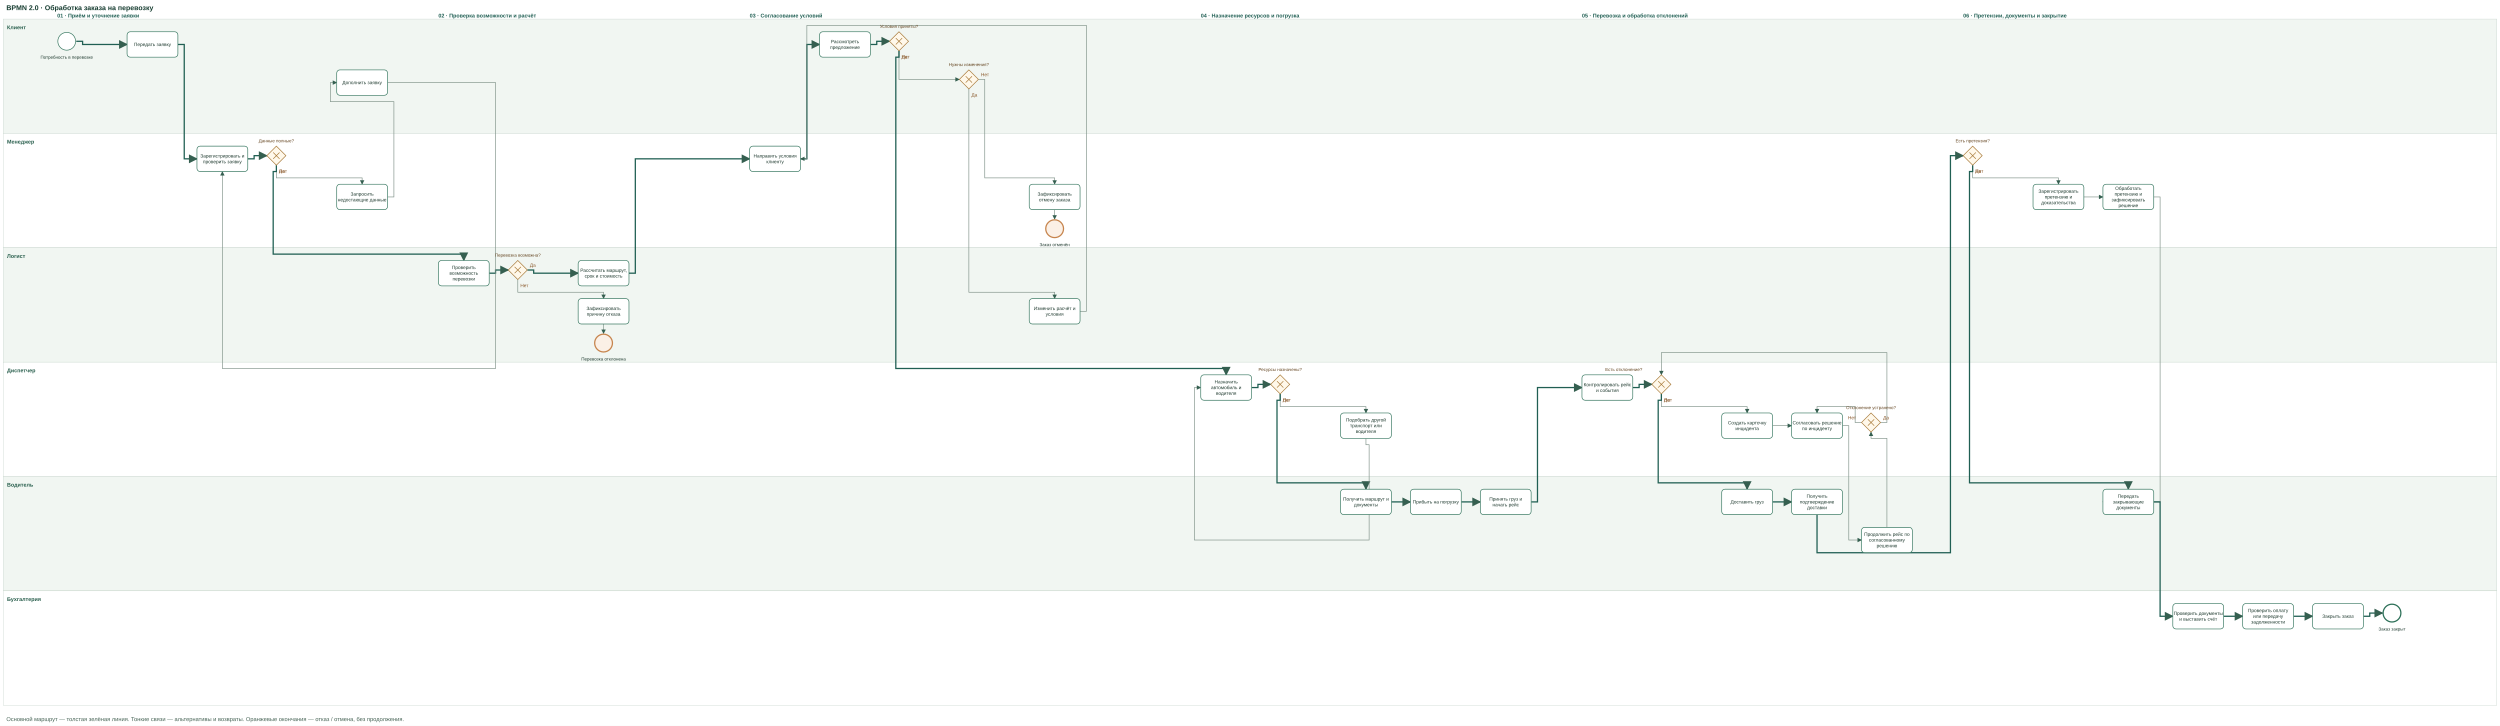
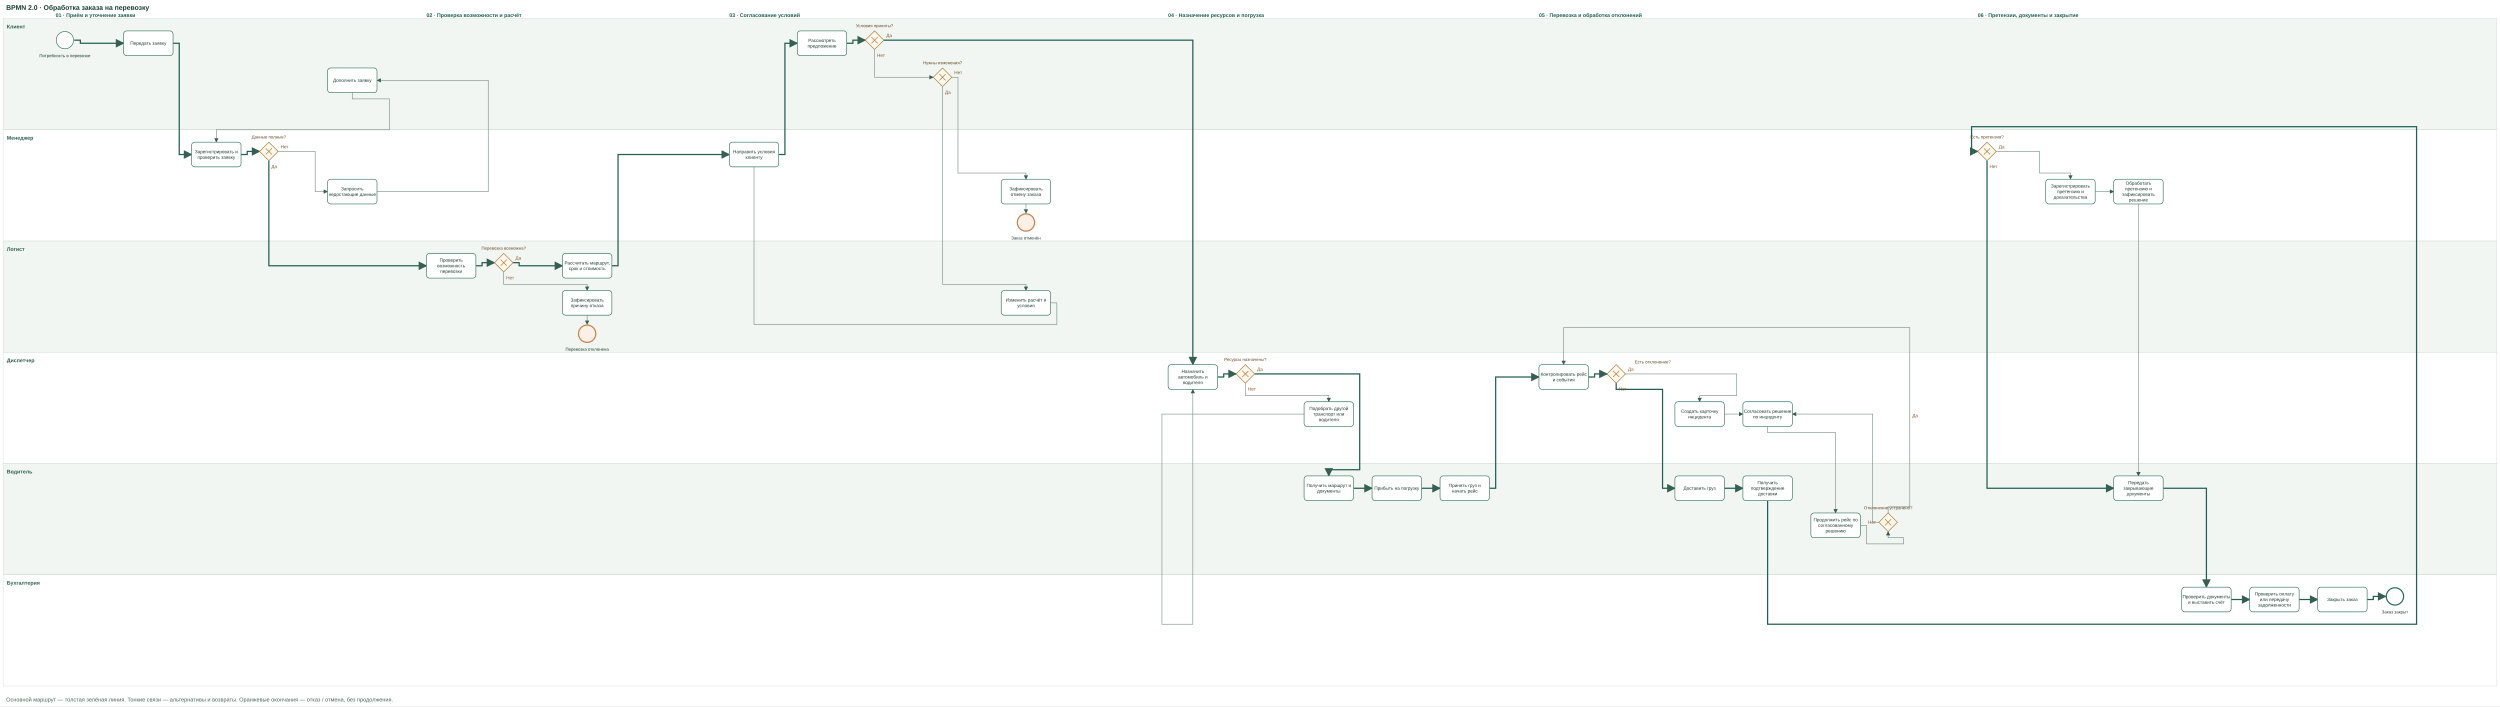
- <svg xmlns="http://www.w3.org/2000/svg" width="7870" height="2285" viewBox="0 0 7870 2285" role="img" aria-label="Обработка заказа на перевозку">
+ <svg xmlns="http://www.w3.org/2000/svg" width="8090" height="2285" viewBox="0 0 8090 2285" role="img" aria-label="Обработка заказа на перевозку">
  <defs>
    <marker id="arrow" viewBox="0 0 10 10" refX="9" refY="5" markerWidth="7" markerHeight="7" orient="auto">
      <path d="M0 0L10 5L0 10Z" fill="#355f50" />
    </marker>
  </defs>
-   <rect width="7870" height="2285" fill="white" />
+   <rect width="8090" height="2285" fill="white" />
  <text x="20" y="32" font-family="Arial" font-size="22" font-weight="bold" fill="#173d31">BPMN 2.0 · Обработка заказа на перевозку</text>
-   <rect x="10" y="60" width="7850" height="360" fill="#f1f6f2" stroke="#bdcec3" />
+   <rect x="10" y="60" width="8070" height="360" fill="#f1f6f2" stroke="#bdcec3" />
  <text x="22" y="92" font-family="Arial" font-size="17" font-weight="bold" fill="#285e4c">Клиент</text>
-   <rect x="10" y="420" width="7850" height="360" fill="white" stroke="#bdcec3" />
+   <rect x="10" y="420" width="8070" height="360" fill="white" stroke="#bdcec3" />
  <text x="22" y="452" font-family="Arial" font-size="17" font-weight="bold" fill="#285e4c">Менеджер</text>
-   <rect x="10" y="780" width="7850" height="360" fill="#f1f6f2" stroke="#bdcec3" />
+   <rect x="10" y="780" width="8070" height="360" fill="#f1f6f2" stroke="#bdcec3" />
  <text x="22" y="812" font-family="Arial" font-size="17" font-weight="bold" fill="#285e4c">Логист</text>
-   <rect x="10" y="1140" width="7850" height="360" fill="white" stroke="#bdcec3" />
+   <rect x="10" y="1140" width="8070" height="360" fill="white" stroke="#bdcec3" />
  <text x="22" y="1172" font-family="Arial" font-size="17" font-weight="bold" fill="#285e4c">Диспетчер</text>
-   <rect x="10" y="1500" width="7850" height="360" fill="#f1f6f2" stroke="#bdcec3" />
+   <rect x="10" y="1500" width="8070" height="360" fill="#f1f6f2" stroke="#bdcec3" />
  <text x="22" y="1532" font-family="Arial" font-size="17" font-weight="bold" fill="#285e4c">Водитель</text>
-   <rect x="10" y="1860" width="7850" height="360" fill="white" stroke="#bdcec3" />
+   <rect x="10" y="1860" width="8070" height="360" fill="white" stroke="#bdcec3" />
  <text x="22" y="1892" font-family="Arial" font-size="17" font-weight="bold" fill="#285e4c">Бухгалтерия</text>
  <text x="180" y="55" font-family="Arial" font-size="17" font-weight="bold" fill="#205f53">01 · Приём и уточнение заявки</text>
  <text x="1380" y="55" font-family="Arial" font-size="17" font-weight="bold" fill="#205f53">02 · Проверка возможности и расчёт</text>
  <text x="2360" y="55" font-family="Arial" font-size="17" font-weight="bold" fill="#205f53">03 · Согласование условий</text>
  <text x="3780" y="55" font-family="Arial" font-size="17" font-weight="bold" fill="#205f53">04 · Назначение ресурсов и погрузка</text>
  <text x="4980" y="55" font-family="Arial" font-size="17" font-weight="bold" fill="#205f53">05 · Перевозка и обработка отклонений</text>
-   <text x="6180" y="55" font-family="Arial" font-size="17" font-weight="bold" fill="#205f53">06 · Претензии, документы и закрытие</text>
+   <text x="6400" y="55" font-family="Arial" font-size="17" font-weight="bold" fill="#205f53">06 · Претензии, документы и закрытие</text>
  <text x="20" y="2270" font-family="Arial" font-size="18" fill="#466355">Основной маршрут — толстая зелёная линия. Тонкие связи — альтернативы и возвраты. Оранжевые окончания — отказ / отмена, без продолжения.</text>
  <polyline points="240,130 260,130 260,140 400,140" fill="none" stroke="#205f53" stroke-width="4" marker-end="url(#arrow)" />
  <polyline points="560,140 580,140 580,500 620,500" fill="none" stroke="#205f53" stroke-width="4" marker-end="url(#arrow)" />
  <polyline points="780,500 800,500 800,490 840,490" fill="none" stroke="#205f53" stroke-width="4" marker-end="url(#arrow)" />
-   <polyline points="1220,620 1240,620 1240,320 1040,320 1040,260 1060,260" fill="none" stroke="#7c8f86" stroke-width="2" marker-end="url(#arrow)" />
+   <polyline points="1220,620 1580,620 1580,260 1220,260" fill="none" stroke="#7c8f86" stroke-width="2" marker-end="url(#arrow)" />
  <polyline points="1540,860 1560,860 1560,850 1600,850" fill="none" stroke="#205f53" stroke-width="4" marker-end="url(#arrow)" />
  <polyline points="1900,1020 1900,1050" fill="none" stroke="#7c8f86" stroke-width="2" marker-end="url(#arrow)" />
  <polyline points="1980,860 2000,860 2000,500 2360,500" fill="none" stroke="#205f53" stroke-width="4" marker-end="url(#arrow)" />
  <polyline points="2520,500 2540,500 2540,140 2580,140" fill="none" stroke="#205f53" stroke-width="4" marker-end="url(#arrow)" />
  <polyline points="2740,140 2760,140 2760,130 2800,130" fill="none" stroke="#205f53" stroke-width="4" marker-end="url(#arrow)" />
  <polyline points="3320,660 3320,690" fill="none" stroke="#7c8f86" stroke-width="2" marker-end="url(#arrow)" />
  <polyline points="3940,1220 3960,1220 3960,1210 4000,1210" fill="none" stroke="#205f53" stroke-width="4" marker-end="url(#arrow)" />
  <polyline points="4380,1580 4440,1580" fill="none" stroke="#205f53" stroke-width="4" marker-end="url(#arrow)" />
  <polyline points="4600,1580 4660,1580" fill="none" stroke="#205f53" stroke-width="4" marker-end="url(#arrow)" />
  <polyline points="4820,1580 4840,1580 4840,1220 4980,1220" fill="none" stroke="#205f53" stroke-width="4" marker-end="url(#arrow)" />
  <polyline points="5140,1220 5160,1220 5160,1210 5200,1210" fill="none" stroke="#205f53" stroke-width="4" marker-end="url(#arrow)" />
  <polyline points="5580,1340 5640,1340" fill="none" stroke="#7c8f86" stroke-width="2" marker-end="url(#arrow)" />
-   <polyline points="5800,1340 5820,1340 5820,1700 5860,1700" fill="none" stroke="#7c8f86" stroke-width="2" marker-end="url(#arrow)" />
-   <polyline points="5940,1660 5940,1380 5890,1380 5890,1360" fill="none" stroke="#7c8f86" stroke-width="2" marker-end="url(#arrow)" />
+   <polyline points="5720,1380 5720,1400 5940,1400 5940,1660" fill="none" stroke="#7c8f86" stroke-width="2" marker-end="url(#arrow)" />
+   <polyline points="6020,1700 6040,1700 6040,1760 6160,1760 6160,1740 6110,1740 6110,1720" fill="none" stroke="#7c8f86" stroke-width="2" marker-end="url(#arrow)" />
  <polyline points="5580,1580 5640,1580" fill="none" stroke="#205f53" stroke-width="4" marker-end="url(#arrow)" />
-   <polyline points="5720,1620 5720,1740 6140,1740 6140,490 6180,490" fill="none" stroke="#205f53" stroke-width="4" marker-end="url(#arrow)" />
-   <polyline points="6560,620 6620,620" fill="none" stroke="#7c8f86" stroke-width="2" marker-end="url(#arrow)" />
-   <polyline points="6780,620 6800,620 6800,1580 6620,1580" fill="none" stroke="#7c8f86" stroke-width="2" marker-end="url(#arrow)" />
-   <polyline points="6780,1580 6800,1580 6800,1940 6840,1940" fill="none" stroke="#205f53" stroke-width="4" marker-end="url(#arrow)" />
-   <polyline points="7000,1940 7060,1940" fill="none" stroke="#205f53" stroke-width="4" marker-end="url(#arrow)" />
+   <polyline points="5720,1620 5720,2020 7820,2020 7820,410 6380,410 6380,490 6400,490" fill="none" stroke="#205f53" stroke-width="4" marker-end="url(#arrow)" />
+   <polyline points="6780,620 6840,620" fill="none" stroke="#7c8f86" stroke-width="2" marker-end="url(#arrow)" />
+   <polyline points="6920,660 6920,1540" fill="none" stroke="#7c8f86" stroke-width="2" marker-end="url(#arrow)" />
+   <polyline points="7000,1580 7140,1580 7140,1900" fill="none" stroke="#205f53" stroke-width="4" marker-end="url(#arrow)" />
  <polyline points="7220,1940 7280,1940" fill="none" stroke="#205f53" stroke-width="4" marker-end="url(#arrow)" />
-   <polyline points="7440,1940 7460,1940 7460,1930 7500,1930" fill="none" stroke="#205f53" stroke-width="4" marker-end="url(#arrow)" />
-   <polyline points="870,520 870,560 1140,560 1140,580" fill="none" stroke="#7c8f86" stroke-width="2" marker-end="url(#arrow)" />
-   <text x="878" y="544" font-family="Arial" font-size="15" fill="#8a592b">Нет</text>
-   <polyline points="870,520 870,540 860,540 860,800 1460,800 1460,820" fill="none" stroke="#205f53" stroke-width="4" marker-end="url(#arrow)" />
+   <polyline points="7440,1940 7500,1940" fill="none" stroke="#205f53" stroke-width="4" marker-end="url(#arrow)" />
+   <polyline points="7660,1940 7680,1940 7680,1930 7720,1930" fill="none" stroke="#205f53" stroke-width="4" marker-end="url(#arrow)" />
+   <polyline points="900,490 1020,490 1020,620 1060,620" fill="none" stroke="#7c8f86" stroke-width="2" marker-end="url(#arrow)" />
+   <text x="908" y="480" font-family="Arial" font-size="15" fill="#8a592b">Нет</text>
+   <polyline points="870,520 870,860 1380,860" fill="none" stroke="#205f53" stroke-width="4" marker-end="url(#arrow)" />
  <text x="878" y="544" font-family="Arial" font-size="15" fill="#8a592b">Да</text>
  <polyline points="1630,880 1630,920 1900,920 1900,940" fill="none" stroke="#7c8f86" stroke-width="2" marker-end="url(#arrow)" />
  <text x="1638" y="904" font-family="Arial" font-size="15" fill="#8a592b">Нет</text>
  <polyline points="1660,850 1680,850 1680,860 1820,860" fill="none" stroke="#205f53" stroke-width="4" marker-end="url(#arrow)" />
  <text x="1668" y="840" font-family="Arial" font-size="15" fill="#8a592b">Да</text>
  <polyline points="2830,160 2830,250 3020,250" fill="none" stroke="#7c8f86" stroke-width="2" marker-end="url(#arrow)" />
  <text x="2838" y="184" font-family="Arial" font-size="15" fill="#8a592b">Нет</text>
-   <polyline points="2830,160 2830,180 2820,180 2820,1160 3860,1160 3860,1180" fill="none" stroke="#205f53" stroke-width="4" marker-end="url(#arrow)" />
-   <text x="2838" y="184" font-family="Arial" font-size="15" fill="#8a592b">Да</text>
+   <polyline points="2860,130 3860,130 3860,1180" fill="none" stroke="#205f53" stroke-width="4" marker-end="url(#arrow)" />
+   <text x="2868" y="120" font-family="Arial" font-size="15" fill="#8a592b">Да</text>
  <polyline points="3050,280 3050,920 3320,920 3320,940" fill="none" stroke="#7c8f86" stroke-width="2" marker-end="url(#arrow)" />
  <text x="3058" y="304" font-family="Arial" font-size="15" fill="#8a592b">Да</text>
  <polyline points="3080,250 3100,250 3100,560 3320,560 3320,580" fill="none" stroke="#7c8f86" stroke-width="2" marker-end="url(#arrow)" />
  <text x="3088" y="240" font-family="Arial" font-size="15" fill="#8a592b">Нет</text>
  <polyline points="4030,1240 4030,1280 4300,1280 4300,1300" fill="none" stroke="#7c8f86" stroke-width="2" marker-end="url(#arrow)" />
  <text x="4038" y="1264" font-family="Arial" font-size="15" fill="#8a592b">Нет</text>
-   <polyline points="4030,1240 4030,1260 4020,1260 4020,1520 4300,1520 4300,1540" fill="none" stroke="#205f53" stroke-width="4" marker-end="url(#arrow)" />
-   <text x="4038" y="1264" font-family="Arial" font-size="15" fill="#8a592b">Да</text>
-   <polyline points="5230,1240 5230,1280 5500,1280 5500,1300" fill="none" stroke="#7c8f86" stroke-width="2" marker-end="url(#arrow)" />
-   <text x="5238" y="1264" font-family="Arial" font-size="15" fill="#8a592b">Да</text>
-   <polyline points="5230,1240 5230,1260 5220,1260 5220,1520 5500,1520 5500,1540" fill="none" stroke="#205f53" stroke-width="4" marker-end="url(#arrow)" />
+   <polyline points="4060,1210 4400,1210 4400,1520 4300,1520 4300,1540" fill="none" stroke="#205f53" stroke-width="4" marker-end="url(#arrow)" />
+   <text x="4068" y="1200" font-family="Arial" font-size="15" fill="#8a592b">Да</text>
+   <polyline points="5260,1210 5620,1210 5620,1280 5500,1280 5500,1300" fill="none" stroke="#7c8f86" stroke-width="2" marker-end="url(#arrow)" />
+   <text x="5268" y="1200" font-family="Arial" font-size="15" fill="#8a592b">Да</text>
+   <polyline points="5230,1240 5230,1260 5380,1260 5380,1580 5420,1580" fill="none" stroke="#205f53" stroke-width="4" marker-end="url(#arrow)" />
  <text x="5238" y="1264" font-family="Arial" font-size="15" fill="#8a592b">Нет</text>
-   <polyline points="5860,1330 5840,1330 5840,1280 5720,1280 5720,1300" fill="none" stroke="#7c8f86" stroke-width="2" marker-end="url(#arrow)" />
-   <text x="5830" y="1320" text-anchor="middle" font-family="Arial" font-size="15" fill="#8a592b">Нет</text>
-   <polyline points="6210,520 6210,560 6480,560 6480,580" fill="none" stroke="#7c8f86" stroke-width="2" marker-end="url(#arrow)" />
-   <text x="6218" y="544" font-family="Arial" font-size="15" fill="#8a592b">Да</text>
-   <polyline points="6210,520 6210,540 6200,540 6200,1520 6700,1520 6700,1540" fill="none" stroke="#205f53" stroke-width="4" marker-end="url(#arrow)" />
-   <text x="6218" y="544" font-family="Arial" font-size="15" fill="#8a592b">Нет</text>
-   <polyline points="5920,1330 5940,1330 5940,1110 5230,1110 5230,1180" fill="none" stroke="#7c8f86" stroke-width="2" marker-end="url(#arrow)" />
-   <text x="5928" y="1320" font-family="Arial" font-size="15" fill="#8a592b">Да</text>
-   <polyline points="1220,260 1560,260 1560,1160 700,1160 700,540" fill="none" stroke="#7c8f86" stroke-width="2" marker-end="url(#arrow)" />
-   <polyline points="3400,980 3420,980 3420,80 2540,80 2540,500 2520,500" fill="none" stroke="#7c8f86" stroke-width="2" marker-end="url(#arrow)" />
-   <polyline points="4300,1380 4300,1400 4310,1400 4310,1700 3760,1700 3760,1220 3780,1220" fill="none" stroke="#7c8f86" stroke-width="2" marker-end="url(#arrow)" />
+   <polyline points="6080,1690 6060,1690 6060,1340 5800,1340" fill="none" stroke="#7c8f86" stroke-width="2" marker-end="url(#arrow)" />
+   <text x="6045" y="1695" font-family="Arial" font-size="15" fill="#8a592b">Нет</text>
+   <polyline points="6460,490 6600,490 6600,560 6700,560 6700,580" fill="none" stroke="#7c8f86" stroke-width="2" marker-end="url(#arrow)" />
+   <text x="6468" y="480" font-family="Arial" font-size="15" fill="#8a592b">Да</text>
+   <polyline points="6430,520 6430,1580 6840,1580" fill="none" stroke="#205f53" stroke-width="4" marker-end="url(#arrow)" />
+   <text x="6438" y="544" font-family="Arial" font-size="15" fill="#8a592b">Нет</text>
+   <polyline points="6110,1660 6110,1640 6180,1640 6180,1060 5060,1060 5060,1180" fill="none" stroke="#7c8f86" stroke-width="2" marker-end="url(#arrow)" />
+   <text x="6188" y="1350" font-family="Arial" font-size="15" fill="#8a592b">Да</text>
+   <polyline points="1140,300 1140,320 1260,320 1260,420 700,420 700,460" fill="none" stroke="#7c8f86" stroke-width="2" marker-end="url(#arrow)" />
+   <polyline points="3400,980 3420,980 3420,1050 2440,1050 2440,460" fill="none" stroke="#7c8f86" stroke-width="2" marker-end="url(#arrow)" />
+   <polyline points="4220,1340 3760,1340 3760,2020 3860,2020 3860,1260" fill="none" stroke="#7c8f86" stroke-width="2" marker-end="url(#arrow)" />
  <circle cx="210" cy="130" r="28" fill="white" stroke="#2d7058" stroke-width="2" />
  <text x="210" y="185" text-anchor="middle" font-family="Arial" font-size="14" fill="#203b30">Потребность в перевозке</text>
  <rect x="400" y="100" width="160" height="80" rx="10" fill="white" stroke="#2d7058" stroke-width="2" />
  <text x="480.0" y="145.0" text-anchor="middle" font-family="Arial" font-size="15" fill="#203b30">Передать заявку</text>
  <rect x="620" y="460" width="160" height="80" rx="10" fill="white" stroke="#2d7058" stroke-width="2" />
  <text x="700.0" y="496.0" text-anchor="middle" font-family="Arial" font-size="15" fill="#203b30">Зарегистрировать и</text>
  <text x="700.0" y="514.0" text-anchor="middle" font-family="Arial" font-size="15" fill="#203b30">проверить заявку</text>
  <path d="M870 460l30 30-30 30-30-30Z" fill="#fff8ea" stroke="#a57532" stroke-width="2" />
  <path d="M860 480l20 20m0-20-20 20" stroke="#a57532" stroke-width="2" />
  <text x="870" y="448" text-anchor="middle" font-family="Arial" font-size="14" fill="#664723">Данные полные?</text>
  <rect x="1060" y="580" width="160" height="80" rx="10" fill="white" stroke="#2d7058" stroke-width="2" />
  <text x="1140.0" y="616.0" text-anchor="middle" font-family="Arial" font-size="15" fill="#203b30">Запросить</text>
  <text x="1140.0" y="634.0" text-anchor="middle" font-family="Arial" font-size="15" fill="#203b30">недостающие данные</text>
  <rect x="1060" y="220" width="160" height="80" rx="10" fill="white" stroke="#2d7058" stroke-width="2" />
  <text x="1140.0" y="265.0" text-anchor="middle" font-family="Arial" font-size="15" fill="#203b30">Дополнить заявку</text>
  <rect x="1380" y="820" width="160" height="80" rx="10" fill="white" stroke="#2d7058" stroke-width="2" />
  <text x="1460.0" y="847.0" text-anchor="middle" font-family="Arial" font-size="15" fill="#203b30">Проверить</text>
  <text x="1460.0" y="865.0" text-anchor="middle" font-family="Arial" font-size="15" fill="#203b30">возможность</text>
  <text x="1460.0" y="883.0" text-anchor="middle" font-family="Arial" font-size="15" fill="#203b30">перевозки</text>
  <path d="M1630 820l30 30-30 30-30-30Z" fill="#fff8ea" stroke="#a57532" stroke-width="2" />
  <path d="M1620 840l20 20m0-20-20 20" stroke="#a57532" stroke-width="2" />
  <text x="1630" y="808" text-anchor="middle" font-family="Arial" font-size="14" fill="#664723">Перевозка возможна?</text>
  <rect x="1820" y="820" width="160" height="80" rx="10" fill="white" stroke="#2d7058" stroke-width="2" />
  <text x="1900.0" y="856.0" text-anchor="middle" font-family="Arial" font-size="15" fill="#203b30">Рассчитать маршрут,</text>
  <text x="1900.0" y="874.0" text-anchor="middle" font-family="Arial" font-size="15" fill="#203b30">срок и стоимость</text>
  <rect x="1820" y="940" width="160" height="80" rx="10" fill="white" stroke="#2d7058" stroke-width="2" />
  <text x="1900.0" y="976.0" text-anchor="middle" font-family="Arial" font-size="15" fill="#203b30">Зафиксировать</text>
  <text x="1900.0" y="994.0" text-anchor="middle" font-family="Arial" font-size="15" fill="#203b30">причину отказа</text>
  <circle cx="1900" cy="1080" r="28" fill="#fbf0e6" stroke="#c6844d" stroke-width="4" />
  <text x="1900" y="1135" text-anchor="middle" font-family="Arial" font-size="14" fill="#203b30">Перевозка отклонена</text>
  <rect x="2360" y="460" width="160" height="80" rx="10" fill="white" stroke="#2d7058" stroke-width="2" />
  <text x="2440.0" y="496.0" text-anchor="middle" font-family="Arial" font-size="15" fill="#203b30">Направить условия</text>
  <text x="2440.0" y="514.0" text-anchor="middle" font-family="Arial" font-size="15" fill="#203b30">клиенту</text>
  <rect x="2580" y="100" width="160" height="80" rx="10" fill="white" stroke="#2d7058" stroke-width="2" />
  <text x="2660.0" y="136.0" text-anchor="middle" font-family="Arial" font-size="15" fill="#203b30">Рассмотреть</text>
  <text x="2660.0" y="154.0" text-anchor="middle" font-family="Arial" font-size="15" fill="#203b30">предложение</text>
  <path d="M2830 100l30 30-30 30-30-30Z" fill="#fff8ea" stroke="#a57532" stroke-width="2" />
  <path d="M2820 120l20 20m0-20-20 20" stroke="#a57532" stroke-width="2" />
  <text x="2830" y="88" text-anchor="middle" font-family="Arial" font-size="14" fill="#664723">Условия приняты?</text>
  <path d="M3050 220l30 30-30 30-30-30Z" fill="#fff8ea" stroke="#a57532" stroke-width="2" />
  <path d="M3040 240l20 20m0-20-20 20" stroke="#a57532" stroke-width="2" />
  <text x="3050" y="208" text-anchor="middle" font-family="Arial" font-size="14" fill="#664723">Нужны изменения?</text>
  <rect x="3240" y="940" width="160" height="80" rx="10" fill="white" stroke="#2d7058" stroke-width="2" />
  <text x="3320.0" y="976.0" text-anchor="middle" font-family="Arial" font-size="15" fill="#203b30">Изменить расчёт и</text>
  <text x="3320.0" y="994.0" text-anchor="middle" font-family="Arial" font-size="15" fill="#203b30">условия</text>
  <rect x="3240" y="580" width="160" height="80" rx="10" fill="white" stroke="#2d7058" stroke-width="2" />
  <text x="3320.0" y="616.0" text-anchor="middle" font-family="Arial" font-size="15" fill="#203b30">Зафиксировать</text>
  <text x="3320.0" y="634.0" text-anchor="middle" font-family="Arial" font-size="15" fill="#203b30">отмену заказа</text>
  <circle cx="3320" cy="720" r="28" fill="#fbf0e6" stroke="#c6844d" stroke-width="4" />
  <text x="3320" y="775" text-anchor="middle" font-family="Arial" font-size="14" fill="#203b30">Заказ отменён</text>
  <rect x="3780" y="1180" width="160" height="80" rx="10" fill="white" stroke="#2d7058" stroke-width="2" />
  <text x="3860.0" y="1207.0" text-anchor="middle" font-family="Arial" font-size="15" fill="#203b30">Назначить</text>
  <text x="3860.0" y="1225.0" text-anchor="middle" font-family="Arial" font-size="15" fill="#203b30">автомобиль и</text>
  <text x="3860.0" y="1243.0" text-anchor="middle" font-family="Arial" font-size="15" fill="#203b30">водителя</text>
  <path d="M4030 1180l30 30-30 30-30-30Z" fill="#fff8ea" stroke="#a57532" stroke-width="2" />
  <path d="M4020 1200l20 20m0-20-20 20" stroke="#a57532" stroke-width="2" />
  <text x="4030" y="1168" text-anchor="middle" font-family="Arial" font-size="14" fill="#664723">Ресурсы назначены?</text>
  <rect x="4220" y="1300" width="160" height="80" rx="10" fill="white" stroke="#2d7058" stroke-width="2" />
  <text x="4300.0" y="1327.0" text-anchor="middle" font-family="Arial" font-size="15" fill="#203b30">Подобрать другой</text>
  <text x="4300.0" y="1345.0" text-anchor="middle" font-family="Arial" font-size="15" fill="#203b30">транспорт или</text>
  <text x="4300.0" y="1363.0" text-anchor="middle" font-family="Arial" font-size="15" fill="#203b30">водителя</text>
  <rect x="4220" y="1540" width="160" height="80" rx="10" fill="white" stroke="#2d7058" stroke-width="2" />
  <text x="4300.0" y="1576.0" text-anchor="middle" font-family="Arial" font-size="15" fill="#203b30">Получить маршрут и</text>
  <text x="4300.0" y="1594.0" text-anchor="middle" font-family="Arial" font-size="15" fill="#203b30">документы</text>
  <rect x="4440" y="1540" width="160" height="80" rx="10" fill="white" stroke="#2d7058" stroke-width="2" />
  <text x="4520.0" y="1585.0" text-anchor="middle" font-family="Arial" font-size="15" fill="#203b30">Прибыть на погрузку</text>
  <rect x="4660" y="1540" width="160" height="80" rx="10" fill="white" stroke="#2d7058" stroke-width="2" />
  <text x="4740.0" y="1576.0" text-anchor="middle" font-family="Arial" font-size="15" fill="#203b30">Принять груз и</text>
  <text x="4740.0" y="1594.0" text-anchor="middle" font-family="Arial" font-size="15" fill="#203b30">начать рейс</text>
  <rect x="4980" y="1180" width="160" height="80" rx="10" fill="white" stroke="#2d7058" stroke-width="2" />
  <text x="5060.0" y="1216.0" text-anchor="middle" font-family="Arial" font-size="15" fill="#203b30">Контролировать рейс</text>
  <text x="5060.0" y="1234.0" text-anchor="middle" font-family="Arial" font-size="15" fill="#203b30">и события</text>
  <path d="M5230 1180l30 30-30 30-30-30Z" fill="#fff8ea" stroke="#a57532" stroke-width="2" />
  <path d="M5220 1200l20 20m0-20-20 20" stroke="#a57532" stroke-width="2" />
-   <text x="5170" y="1168" text-anchor="end" font-family="Arial" font-size="14" fill="#664723">Есть отклонение?</text>
+   <text x="5290" y="1176" font-family="Arial" font-size="14" fill="#664723">Есть отклонение?</text>
  <rect x="5420" y="1300" width="160" height="80" rx="10" fill="white" stroke="#2d7058" stroke-width="2" />
  <text x="5500.0" y="1336.0" text-anchor="middle" font-family="Arial" font-size="15" fill="#203b30">Создать карточку</text>
  <text x="5500.0" y="1354.0" text-anchor="middle" font-family="Arial" font-size="15" fill="#203b30">инцидента</text>
  <rect x="5640" y="1300" width="160" height="80" rx="10" fill="white" stroke="#2d7058" stroke-width="2" />
  <text x="5720.0" y="1336.0" text-anchor="middle" font-family="Arial" font-size="15" fill="#203b30">Согласовать решение</text>
  <text x="5720.0" y="1354.0" text-anchor="middle" font-family="Arial" font-size="15" fill="#203b30">по инциденту</text>
  <rect x="5860" y="1660" width="160" height="80" rx="10" fill="white" stroke="#2d7058" stroke-width="2" />
  <text x="5940.0" y="1687.0" text-anchor="middle" font-family="Arial" font-size="15" fill="#203b30">Продолжить рейс по</text>
  <text x="5940.0" y="1705.0" text-anchor="middle" font-family="Arial" font-size="15" fill="#203b30">согласованному</text>
  <text x="5940.0" y="1723.0" text-anchor="middle" font-family="Arial" font-size="15" fill="#203b30">решению</text>
-   <path d="M5890 1300l30 30-30 30-30-30Z" fill="#fff8ea" stroke="#a57532" stroke-width="2" />
-   <path d="M5880 1320l20 20m0-20-20 20" stroke="#a57532" stroke-width="2" />
-   <text x="5890" y="1288" text-anchor="middle" font-family="Arial" font-size="14" fill="#664723">Отклонение устранено?</text>
+   <path d="M6110 1660l30 30-30 30-30-30Z" fill="#fff8ea" stroke="#a57532" stroke-width="2" />
+   <path d="M6100 1680l20 20m0-20-20 20" stroke="#a57532" stroke-width="2" />
+   <text x="6110" y="1648" text-anchor="middle" font-family="Arial" font-size="14" fill="#664723">Отклонение устранено?</text>
  <rect x="5420" y="1540" width="160" height="80" rx="10" fill="white" stroke="#2d7058" stroke-width="2" />
  <text x="5500.0" y="1585.0" text-anchor="middle" font-family="Arial" font-size="15" fill="#203b30">Доставить груз</text>
  <rect x="5640" y="1540" width="160" height="80" rx="10" fill="white" stroke="#2d7058" stroke-width="2" />
  <text x="5720.0" y="1567.0" text-anchor="middle" font-family="Arial" font-size="15" fill="#203b30">Получить</text>
  <text x="5720.0" y="1585.0" text-anchor="middle" font-family="Arial" font-size="15" fill="#203b30">подтверждение</text>
  <text x="5720.0" y="1603.0" text-anchor="middle" font-family="Arial" font-size="15" fill="#203b30">доставки</text>
-   <path d="M6210 460l30 30-30 30-30-30Z" fill="#fff8ea" stroke="#a57532" stroke-width="2" />
-   <path d="M6200 480l20 20m0-20-20 20" stroke="#a57532" stroke-width="2" />
-   <text x="6210" y="448" text-anchor="middle" font-family="Arial" font-size="14" fill="#664723">Есть претензия?</text>
-   <rect x="6400" y="580" width="160" height="80" rx="10" fill="white" stroke="#2d7058" stroke-width="2" />
-   <text x="6480.0" y="607.0" text-anchor="middle" font-family="Arial" font-size="15" fill="#203b30">Зарегистрировать</text>
-   <text x="6480.0" y="625.0" text-anchor="middle" font-family="Arial" font-size="15" fill="#203b30">претензию и</text>
-   <text x="6480.0" y="643.0" text-anchor="middle" font-family="Arial" font-size="15" fill="#203b30">доказательства</text>
+   <path d="M6430 460l30 30-30 30-30-30Z" fill="#fff8ea" stroke="#a57532" stroke-width="2" />
+   <path d="M6420 480l20 20m0-20-20 20" stroke="#a57532" stroke-width="2" />
+   <text x="6430" y="448" text-anchor="middle" font-family="Arial" font-size="14" fill="#664723">Есть претензия?</text>
  <rect x="6620" y="580" width="160" height="80" rx="10" fill="white" stroke="#2d7058" stroke-width="2" />
-   <text x="6700.0" y="598.0" text-anchor="middle" font-family="Arial" font-size="15" fill="#203b30">Обработать</text>
-   <text x="6700.0" y="616.0" text-anchor="middle" font-family="Arial" font-size="15" fill="#203b30">претензию и</text>
-   <text x="6700.0" y="634.0" text-anchor="middle" font-family="Arial" font-size="15" fill="#203b30">зафиксировать</text>
-   <text x="6700.0" y="652.0" text-anchor="middle" font-family="Arial" font-size="15" fill="#203b30">решение</text>
-   <rect x="6620" y="1540" width="160" height="80" rx="10" fill="white" stroke="#2d7058" stroke-width="2" />
-   <text x="6700.0" y="1567.0" text-anchor="middle" font-family="Arial" font-size="15" fill="#203b30">Передать</text>
-   <text x="6700.0" y="1585.0" text-anchor="middle" font-family="Arial" font-size="15" fill="#203b30">закрывающие</text>
-   <text x="6700.0" y="1603.0" text-anchor="middle" font-family="Arial" font-size="15" fill="#203b30">документы</text>
-   <rect x="6840" y="1900" width="160" height="80" rx="10" fill="white" stroke="#2d7058" stroke-width="2" />
-   <text x="6920.0" y="1936.0" text-anchor="middle" font-family="Arial" font-size="15" fill="#203b30">Проверить документы</text>
-   <text x="6920.0" y="1954.0" text-anchor="middle" font-family="Arial" font-size="15" fill="#203b30">и выставить счёт</text>
+   <text x="6700.0" y="607.0" text-anchor="middle" font-family="Arial" font-size="15" fill="#203b30">Зарегистрировать</text>
+   <text x="6700.0" y="625.0" text-anchor="middle" font-family="Arial" font-size="15" fill="#203b30">претензию и</text>
+   <text x="6700.0" y="643.0" text-anchor="middle" font-family="Arial" font-size="15" fill="#203b30">доказательства</text>
+   <rect x="6840" y="580" width="160" height="80" rx="10" fill="white" stroke="#2d7058" stroke-width="2" />
+   <text x="6920.0" y="598.0" text-anchor="middle" font-family="Arial" font-size="15" fill="#203b30">Обработать</text>
+   <text x="6920.0" y="616.0" text-anchor="middle" font-family="Arial" font-size="15" fill="#203b30">претензию и</text>
+   <text x="6920.0" y="634.0" text-anchor="middle" font-family="Arial" font-size="15" fill="#203b30">зафиксировать</text>
+   <text x="6920.0" y="652.0" text-anchor="middle" font-family="Arial" font-size="15" fill="#203b30">решение</text>
+   <rect x="6840" y="1540" width="160" height="80" rx="10" fill="white" stroke="#2d7058" stroke-width="2" />
+   <text x="6920.0" y="1567.0" text-anchor="middle" font-family="Arial" font-size="15" fill="#203b30">Передать</text>
+   <text x="6920.0" y="1585.0" text-anchor="middle" font-family="Arial" font-size="15" fill="#203b30">закрывающие</text>
+   <text x="6920.0" y="1603.0" text-anchor="middle" font-family="Arial" font-size="15" fill="#203b30">документы</text>
  <rect x="7060" y="1900" width="160" height="80" rx="10" fill="white" stroke="#2d7058" stroke-width="2" />
-   <text x="7140.0" y="1927.0" text-anchor="middle" font-family="Arial" font-size="15" fill="#203b30">Проверить оплату</text>
-   <text x="7140.0" y="1945.0" text-anchor="middle" font-family="Arial" font-size="15" fill="#203b30">или передачу</text>
-   <text x="7140.0" y="1963.0" text-anchor="middle" font-family="Arial" font-size="15" fill="#203b30">задолженности</text>
+   <text x="7140.0" y="1936.0" text-anchor="middle" font-family="Arial" font-size="15" fill="#203b30">Проверить документы</text>
+   <text x="7140.0" y="1954.0" text-anchor="middle" font-family="Arial" font-size="15" fill="#203b30">и выставить счёт</text>
  <rect x="7280" y="1900" width="160" height="80" rx="10" fill="white" stroke="#2d7058" stroke-width="2" />
-   <text x="7360.0" y="1945.0" text-anchor="middle" font-family="Arial" font-size="15" fill="#203b30">Закрыть заказ</text>
-   <circle cx="7530" cy="1930" r="28" fill="white" stroke="#2d7058" stroke-width="4" />
-   <text x="7530" y="1985" text-anchor="middle" font-family="Arial" font-size="14" fill="#203b30">Заказ закрыт</text>
+   <text x="7360.0" y="1927.0" text-anchor="middle" font-family="Arial" font-size="15" fill="#203b30">Проверить оплату</text>
+   <text x="7360.0" y="1945.0" text-anchor="middle" font-family="Arial" font-size="15" fill="#203b30">или передачу</text>
+   <text x="7360.0" y="1963.0" text-anchor="middle" font-family="Arial" font-size="15" fill="#203b30">задолженности</text>
+   <rect x="7500" y="1900" width="160" height="80" rx="10" fill="white" stroke="#2d7058" stroke-width="2" />
+   <text x="7580.0" y="1945.0" text-anchor="middle" font-family="Arial" font-size="15" fill="#203b30">Закрыть заказ</text>
+   <circle cx="7750" cy="1930" r="28" fill="white" stroke="#2d7058" stroke-width="4" />
+   <text x="7750" y="1985" text-anchor="middle" font-family="Arial" font-size="14" fill="#203b30">Заказ закрыт</text>
</svg>
